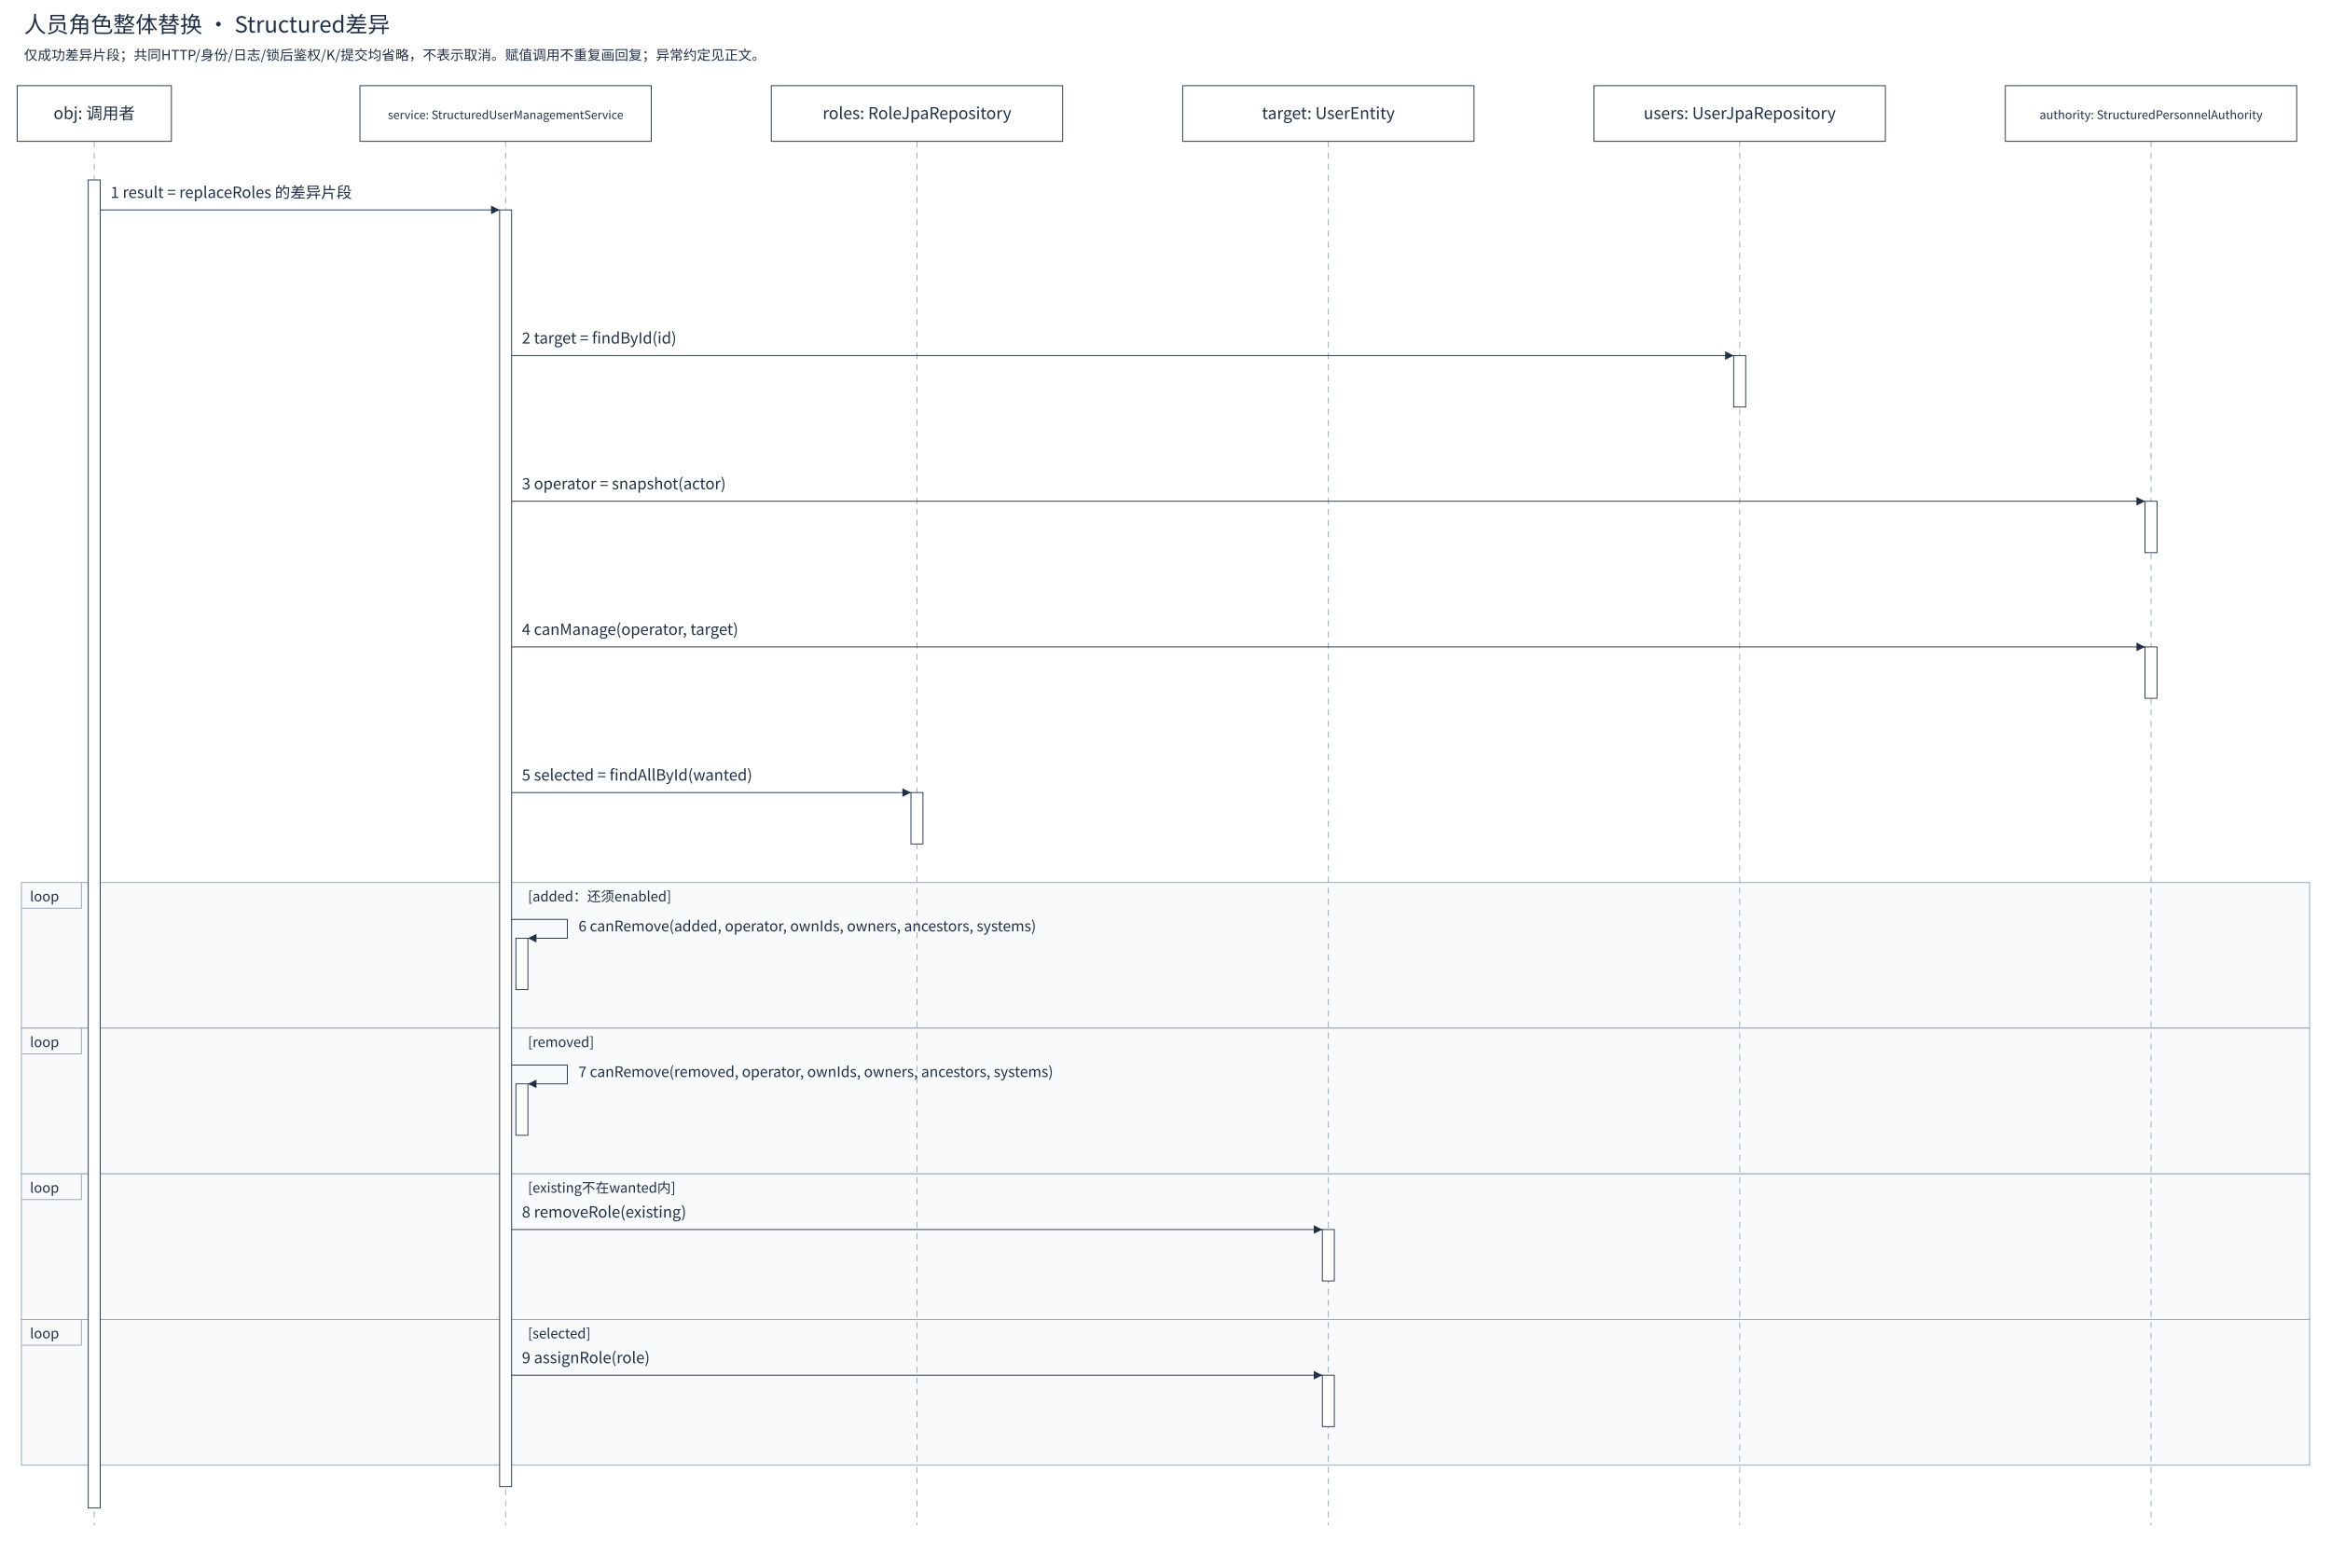
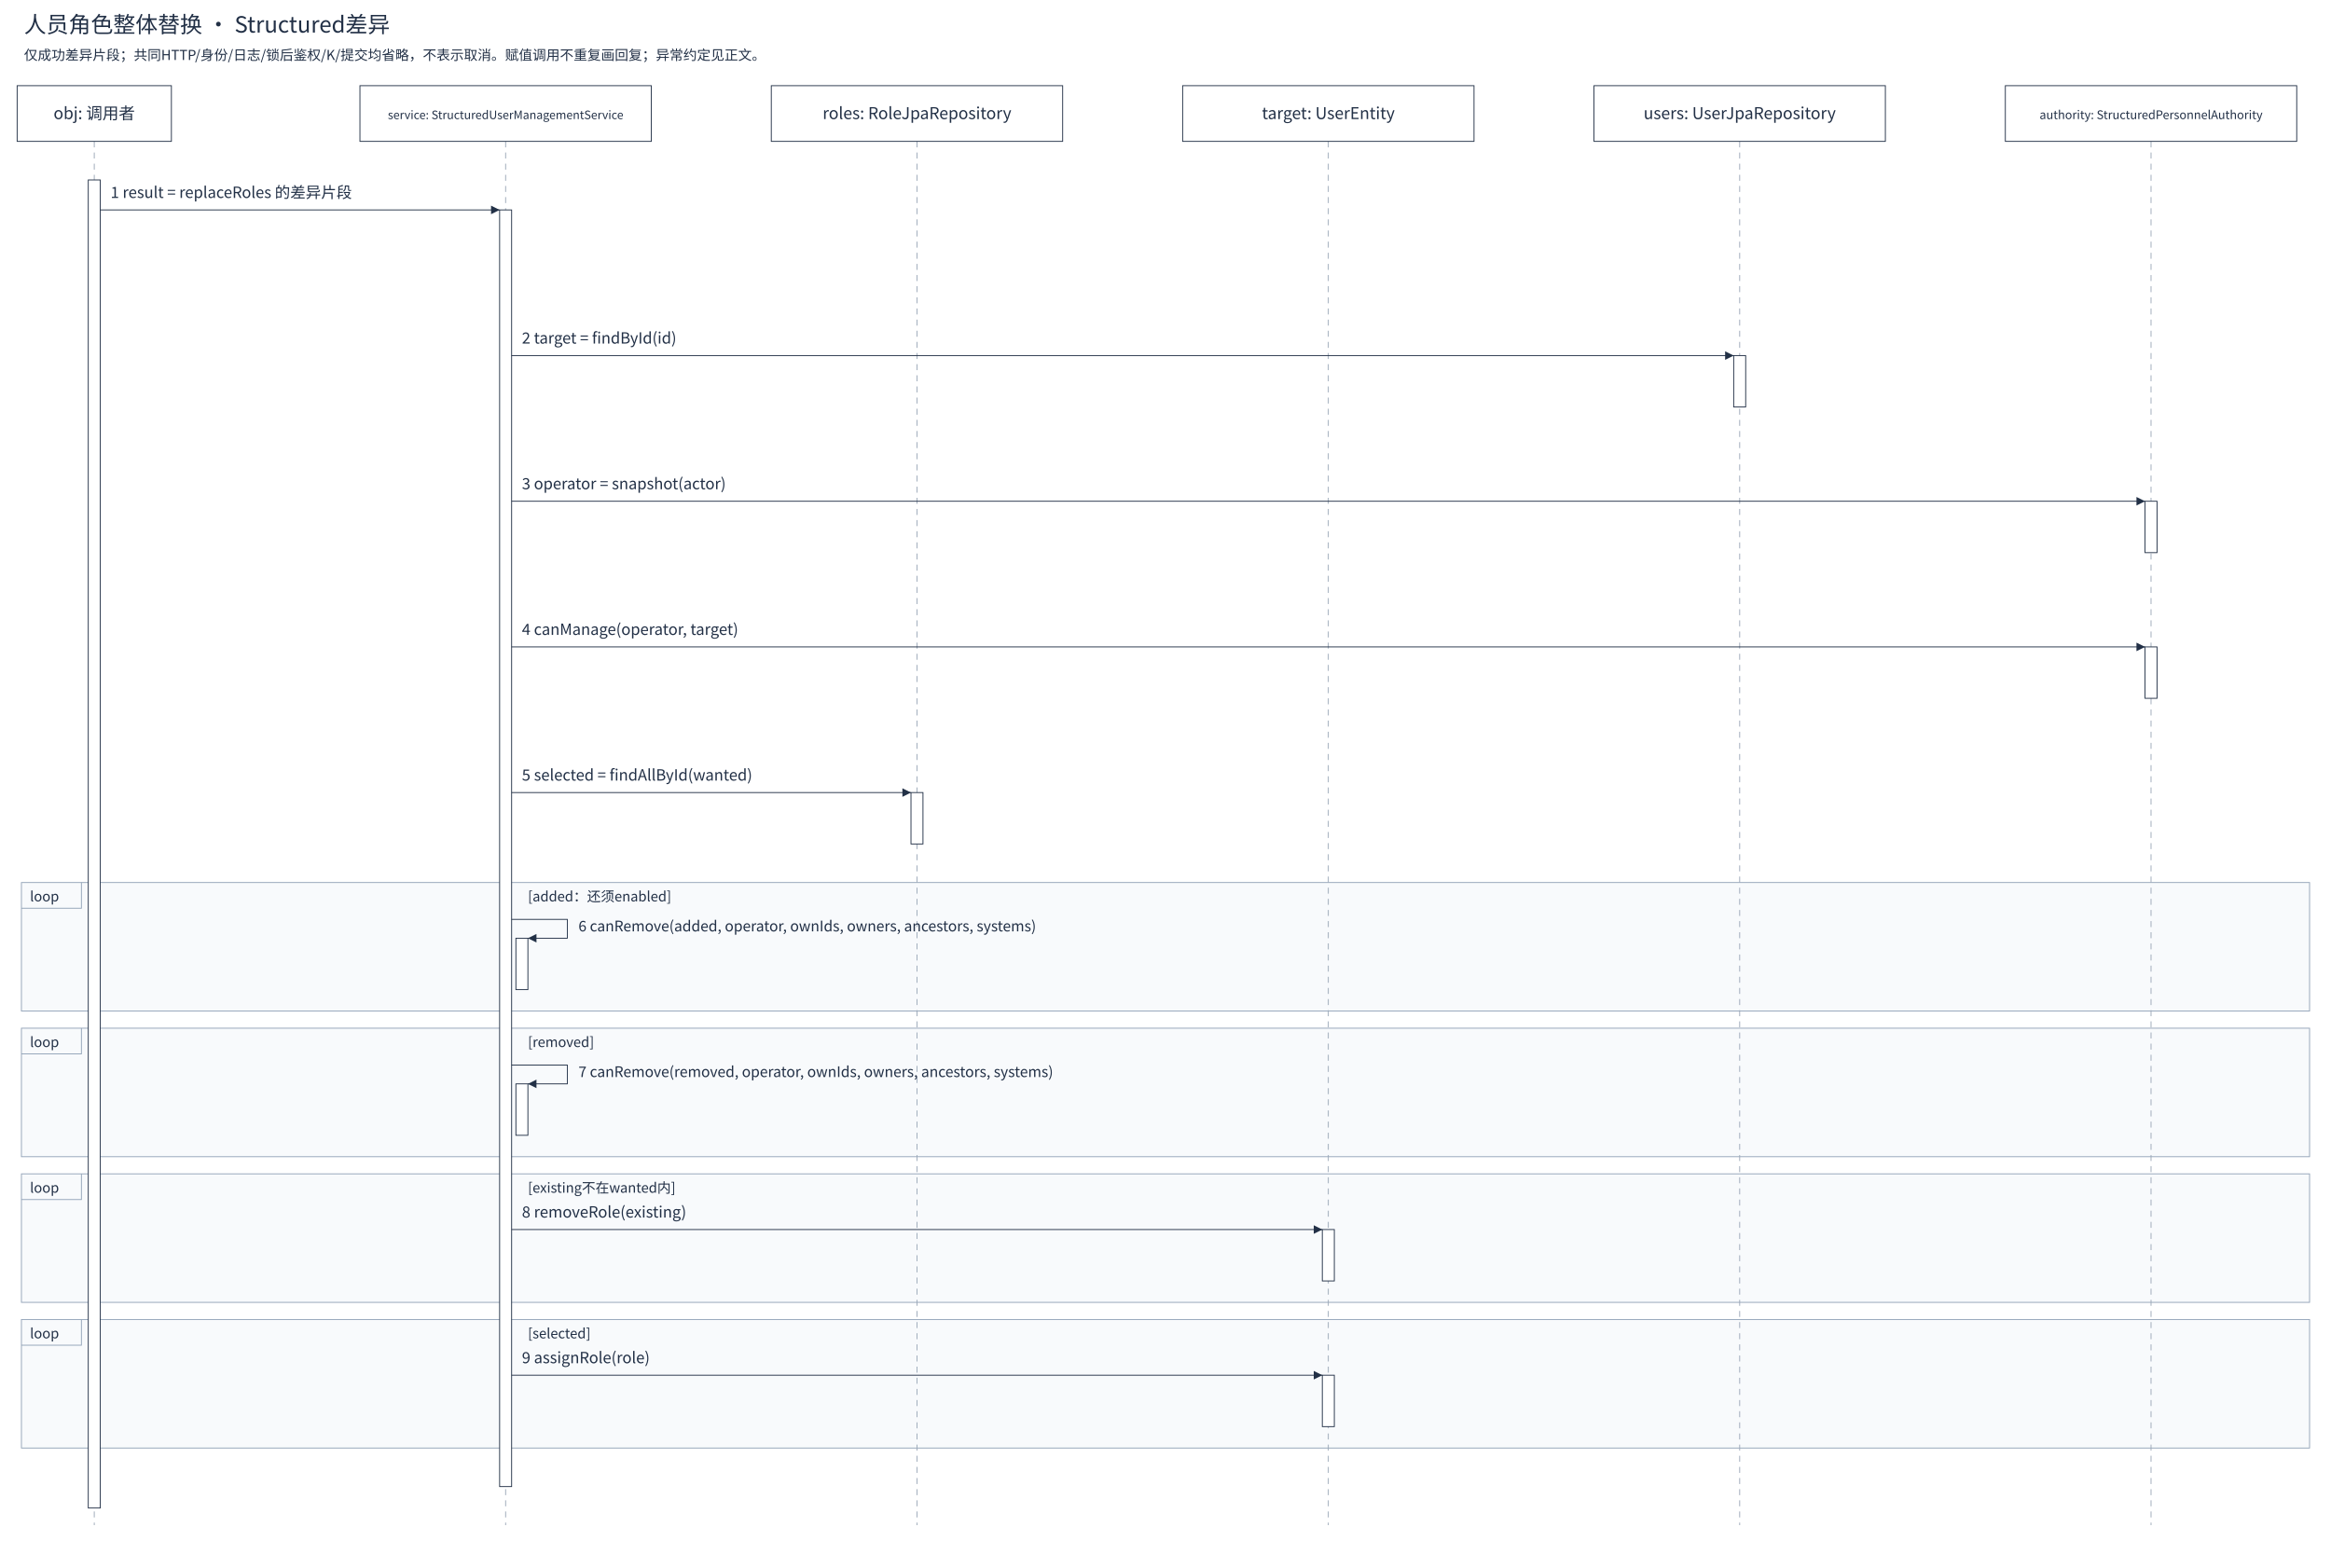
<svg xmlns="http://www.w3.org/2000/svg" width="2720" height="1830" viewBox="0 0 2720 1830">
  <defs>
    <marker id="open" markerWidth="12" markerHeight="12" refX="11" refY="6" orient="auto">
      <path d="M1,1 L11,6 L1,11" fill="none" stroke="#223046" stroke-width="1.5" />
    </marker>
    <marker id="triangle" markerWidth="14" markerHeight="14" refX="13" refY="7" orient="auto">
      <path d="M1,1 L13,7 L1,13 Z" fill="white" stroke="#245a93" stroke-width="1.4" />
    </marker>
    <marker id="filled" markerWidth="12" markerHeight="12" refX="11" refY="6" orient="auto">
      <path d="M1,1 L11,6 L1,11 Z" fill="#223046" />
    </marker>
  </defs>
  <rect width="100%" height="100%" fill="white" />
  <g font-family="Microsoft YaHei,Noto Sans CJK SC,Arial,sans-serif">
    <text x="28" y="38" font-size="26" text-anchor="start" fill="#223046">人员角色整体替换 · Structured差异</text>
    <text x="28" y="70" font-size="16" text-anchor="start" fill="#223046">仅成功差异片段；共同HTTP/身份/日志/锁后鉴权/K/提交均省略，不表示取消。赋值调用不重复画回复；异常约定见正文。</text>
-     <rect x="25" y="1030" width="2670" height="170" fill="#f8fafc" stroke="#91a2b7" />
+     <rect x="25" y="1030" width="2670" height="150" fill="#f8fafc" stroke="#91a2b7" />
    <path d="M25,1060h70v-30" fill="none" stroke="#91a2b7" />
    <text x="35" y="1052" font-size="16" text-anchor="start" fill="#223046">loop</text>
    <text x="616" y="1052" font-size="16" text-anchor="start" fill="#223046">[added：还须enabled]</text>
-     <rect x="25" y="1200" width="2670" height="170" fill="#f8fafc" stroke="#91a2b7" />
+     <rect x="25" y="1200" width="2670" height="150" fill="#f8fafc" stroke="#91a2b7" />
    <path d="M25,1230h70v-30" fill="none" stroke="#91a2b7" />
    <text x="35" y="1222" font-size="16" text-anchor="start" fill="#223046">loop</text>
    <text x="616" y="1222" font-size="16" text-anchor="start" fill="#223046">[removed]</text>
-     <rect x="25" y="1370" width="2670" height="170" fill="#f8fafc" stroke="#91a2b7" />
+     <rect x="25" y="1370" width="2670" height="150" fill="#f8fafc" stroke="#91a2b7" />
    <path d="M25,1400h70v-30" fill="none" stroke="#91a2b7" />
    <text x="35" y="1392" font-size="16" text-anchor="start" fill="#223046">loop</text>
    <text x="616" y="1392" font-size="16" text-anchor="start" fill="#223046">[existing不在wanted内]</text>
-     <rect x="25" y="1540" width="2670" height="170" fill="#f8fafc" stroke="#91a2b7" />
+     <rect x="25" y="1540" width="2670" height="150" fill="#f8fafc" stroke="#91a2b7" />
    <path d="M25,1570h70v-30" fill="none" stroke="#91a2b7" />
    <text x="35" y="1562" font-size="16" text-anchor="start" fill="#223046">loop</text>
    <text x="616" y="1562" font-size="16" text-anchor="start" fill="#223046">[selected]</text>
    <path d="M110,165V1780" stroke="#9aa7b7" stroke-dasharray="7 6" />
    <rect x="20" y="100" width="180" height="65" fill="white" stroke="#223046" />
    <text x="110" y="139" font-size="19" text-anchor="middle" fill="#223046">obj: 调用者</text>
    <path d="M590,165V1780" stroke="#9aa7b7" stroke-dasharray="7 6" />
    <rect x="420" y="100" width="340" height="65" fill="white" stroke="#223046" />
    <text x="590" y="139" font-size="13.475" text-anchor="middle" fill="#223046">service: StructuredUserManagementService</text>
    <path d="M1070,165V1780" stroke="#9aa7b7" stroke-dasharray="7 6" />
    <rect x="900" y="100" width="340" height="65" fill="white" stroke="#223046" />
    <text x="1070" y="139" font-size="19" text-anchor="middle" fill="#223046">roles: RoleJpaRepository</text>
    <path d="M1550,165V1780" stroke="#9aa7b7" stroke-dasharray="7 6" />
    <rect x="1380" y="100" width="340" height="65" fill="white" stroke="#223046" />
    <text x="1550" y="139" font-size="19" text-anchor="middle" fill="#223046">target: UserEntity</text>
    <path d="M2030,165V1780" stroke="#9aa7b7" stroke-dasharray="7 6" />
    <rect x="1860" y="100" width="340" height="65" fill="white" stroke="#223046" />
    <text x="2030" y="139" font-size="19" text-anchor="middle" fill="#223046">users: UserJpaRepository</text>
    <path d="M2510,165V1780" stroke="#9aa7b7" stroke-dasharray="7 6" />
    <rect x="2340" y="100" width="340" height="65" fill="white" stroke="#223046" />
    <text x="2510" y="139" font-size="13.82" text-anchor="middle" fill="#223046">authority: StructuredPersonnelAuthority</text>
    <rect x="103" y="210" width="14" height="1550" fill="white" stroke="#223046" />
    <rect x="583" y="245" width="14" height="1490" fill="white" stroke="#223046" />
    <rect x="2023" y="415" width="14" height="60" fill="white" stroke="#223046" />
    <rect x="2503" y="585" width="14" height="60" fill="white" stroke="#223046" />
    <rect x="2503" y="755" width="14" height="60" fill="white" stroke="#223046" />
    <rect x="1063" y="925" width="14" height="60" fill="white" stroke="#223046" />
    <rect x="602" y="1095" width="14" height="60" fill="white" stroke="#223046" />
    <rect x="602" y="1265" width="14" height="60" fill="white" stroke="#223046" />
    <rect x="1543" y="1435" width="14" height="60" fill="white" stroke="#223046" />
    <rect x="1543" y="1605" width="14" height="60" fill="white" stroke="#223046" />
    <path d="M117,245H583" stroke="#223046" marker-end="url(#filled)" />
    <text x="129" y="231" font-size="18" text-anchor="start" fill="#223046">1 result = replaceRoles 的差异片段</text>
    <path d="M597,415H2023" stroke="#223046" marker-end="url(#filled)" />
    <text x="609" y="401" font-size="18" text-anchor="start" fill="#223046">2 target = findById(id)</text>
    <path d="M597,585H2503" stroke="#223046" marker-end="url(#filled)" />
    <text x="609" y="571" font-size="18" text-anchor="start" fill="#223046">3 operator = snapshot(actor)</text>
    <path d="M597,755H2503" stroke="#223046" marker-end="url(#filled)" />
    <text x="609" y="741" font-size="18" text-anchor="start" fill="#223046">4 canManage(operator, target)</text>
    <path d="M597,925H1063" stroke="#223046" marker-end="url(#filled)" />
    <text x="609" y="911" font-size="18" text-anchor="start" fill="#223046">5 selected = findAllById(wanted)</text>
    <path d="M597,1073h65V1095H616" fill="none" stroke="#223046" marker-end="url(#filled)" />
    <text x="675" y="1087" font-size="17" text-anchor="start" fill="#223046">6 canRemove(added, operator, ownIds, owners, ancestors, systems)</text>
    <path d="M597,1243h65V1265H616" fill="none" stroke="#223046" marker-end="url(#filled)" />
    <text x="675" y="1257" font-size="17" text-anchor="start" fill="#223046">7 canRemove(removed, operator, ownIds, owners, ancestors, systems)</text>
    <path d="M597,1435H1543" stroke="#223046" marker-end="url(#filled)" />
    <text x="609" y="1421" font-size="18" text-anchor="start" fill="#223046">8 removeRole(existing)</text>
    <path d="M597,1605H1543" stroke="#223046" marker-end="url(#filled)" />
    <text x="609" y="1591" font-size="18" text-anchor="start" fill="#223046">9 assignRole(role)</text>
  </g>
</svg>
